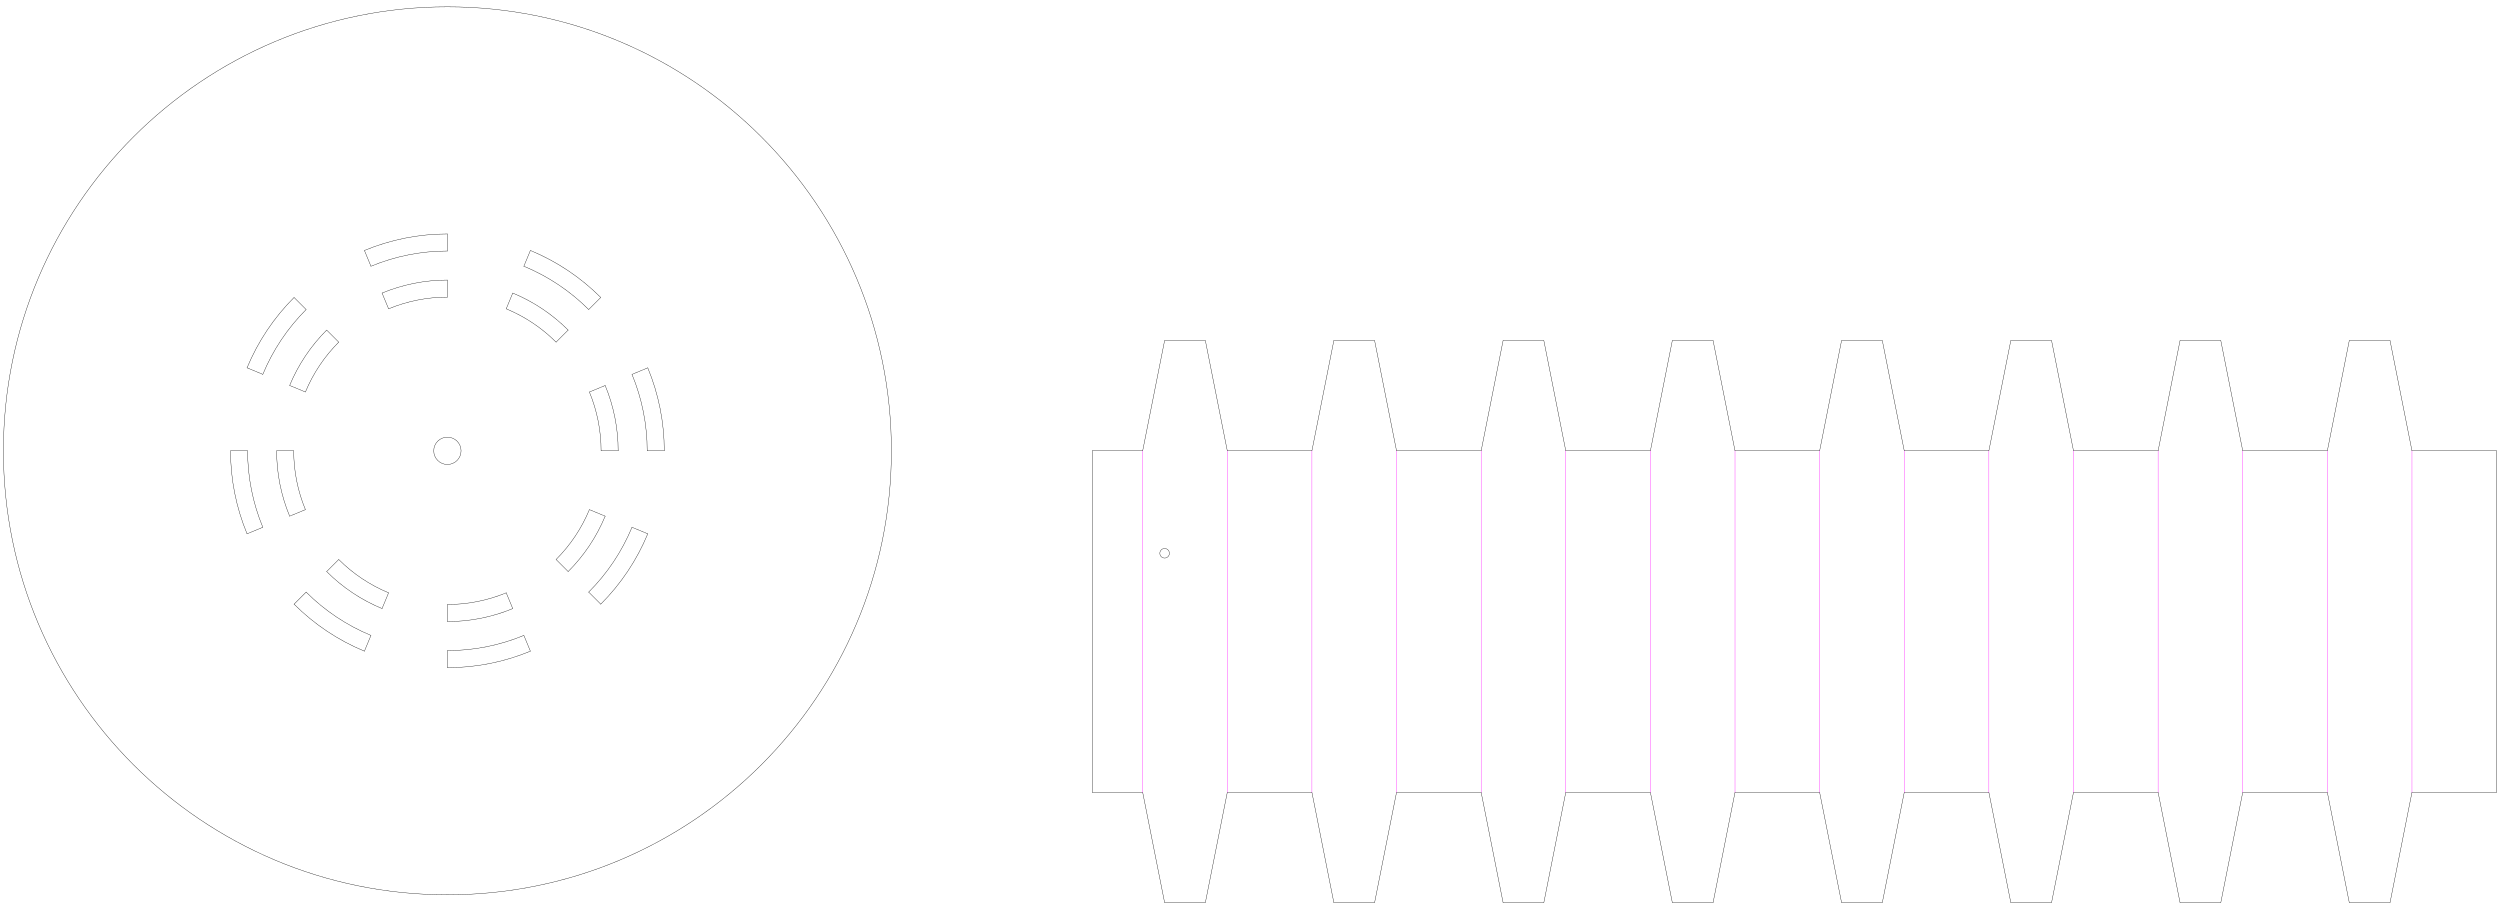
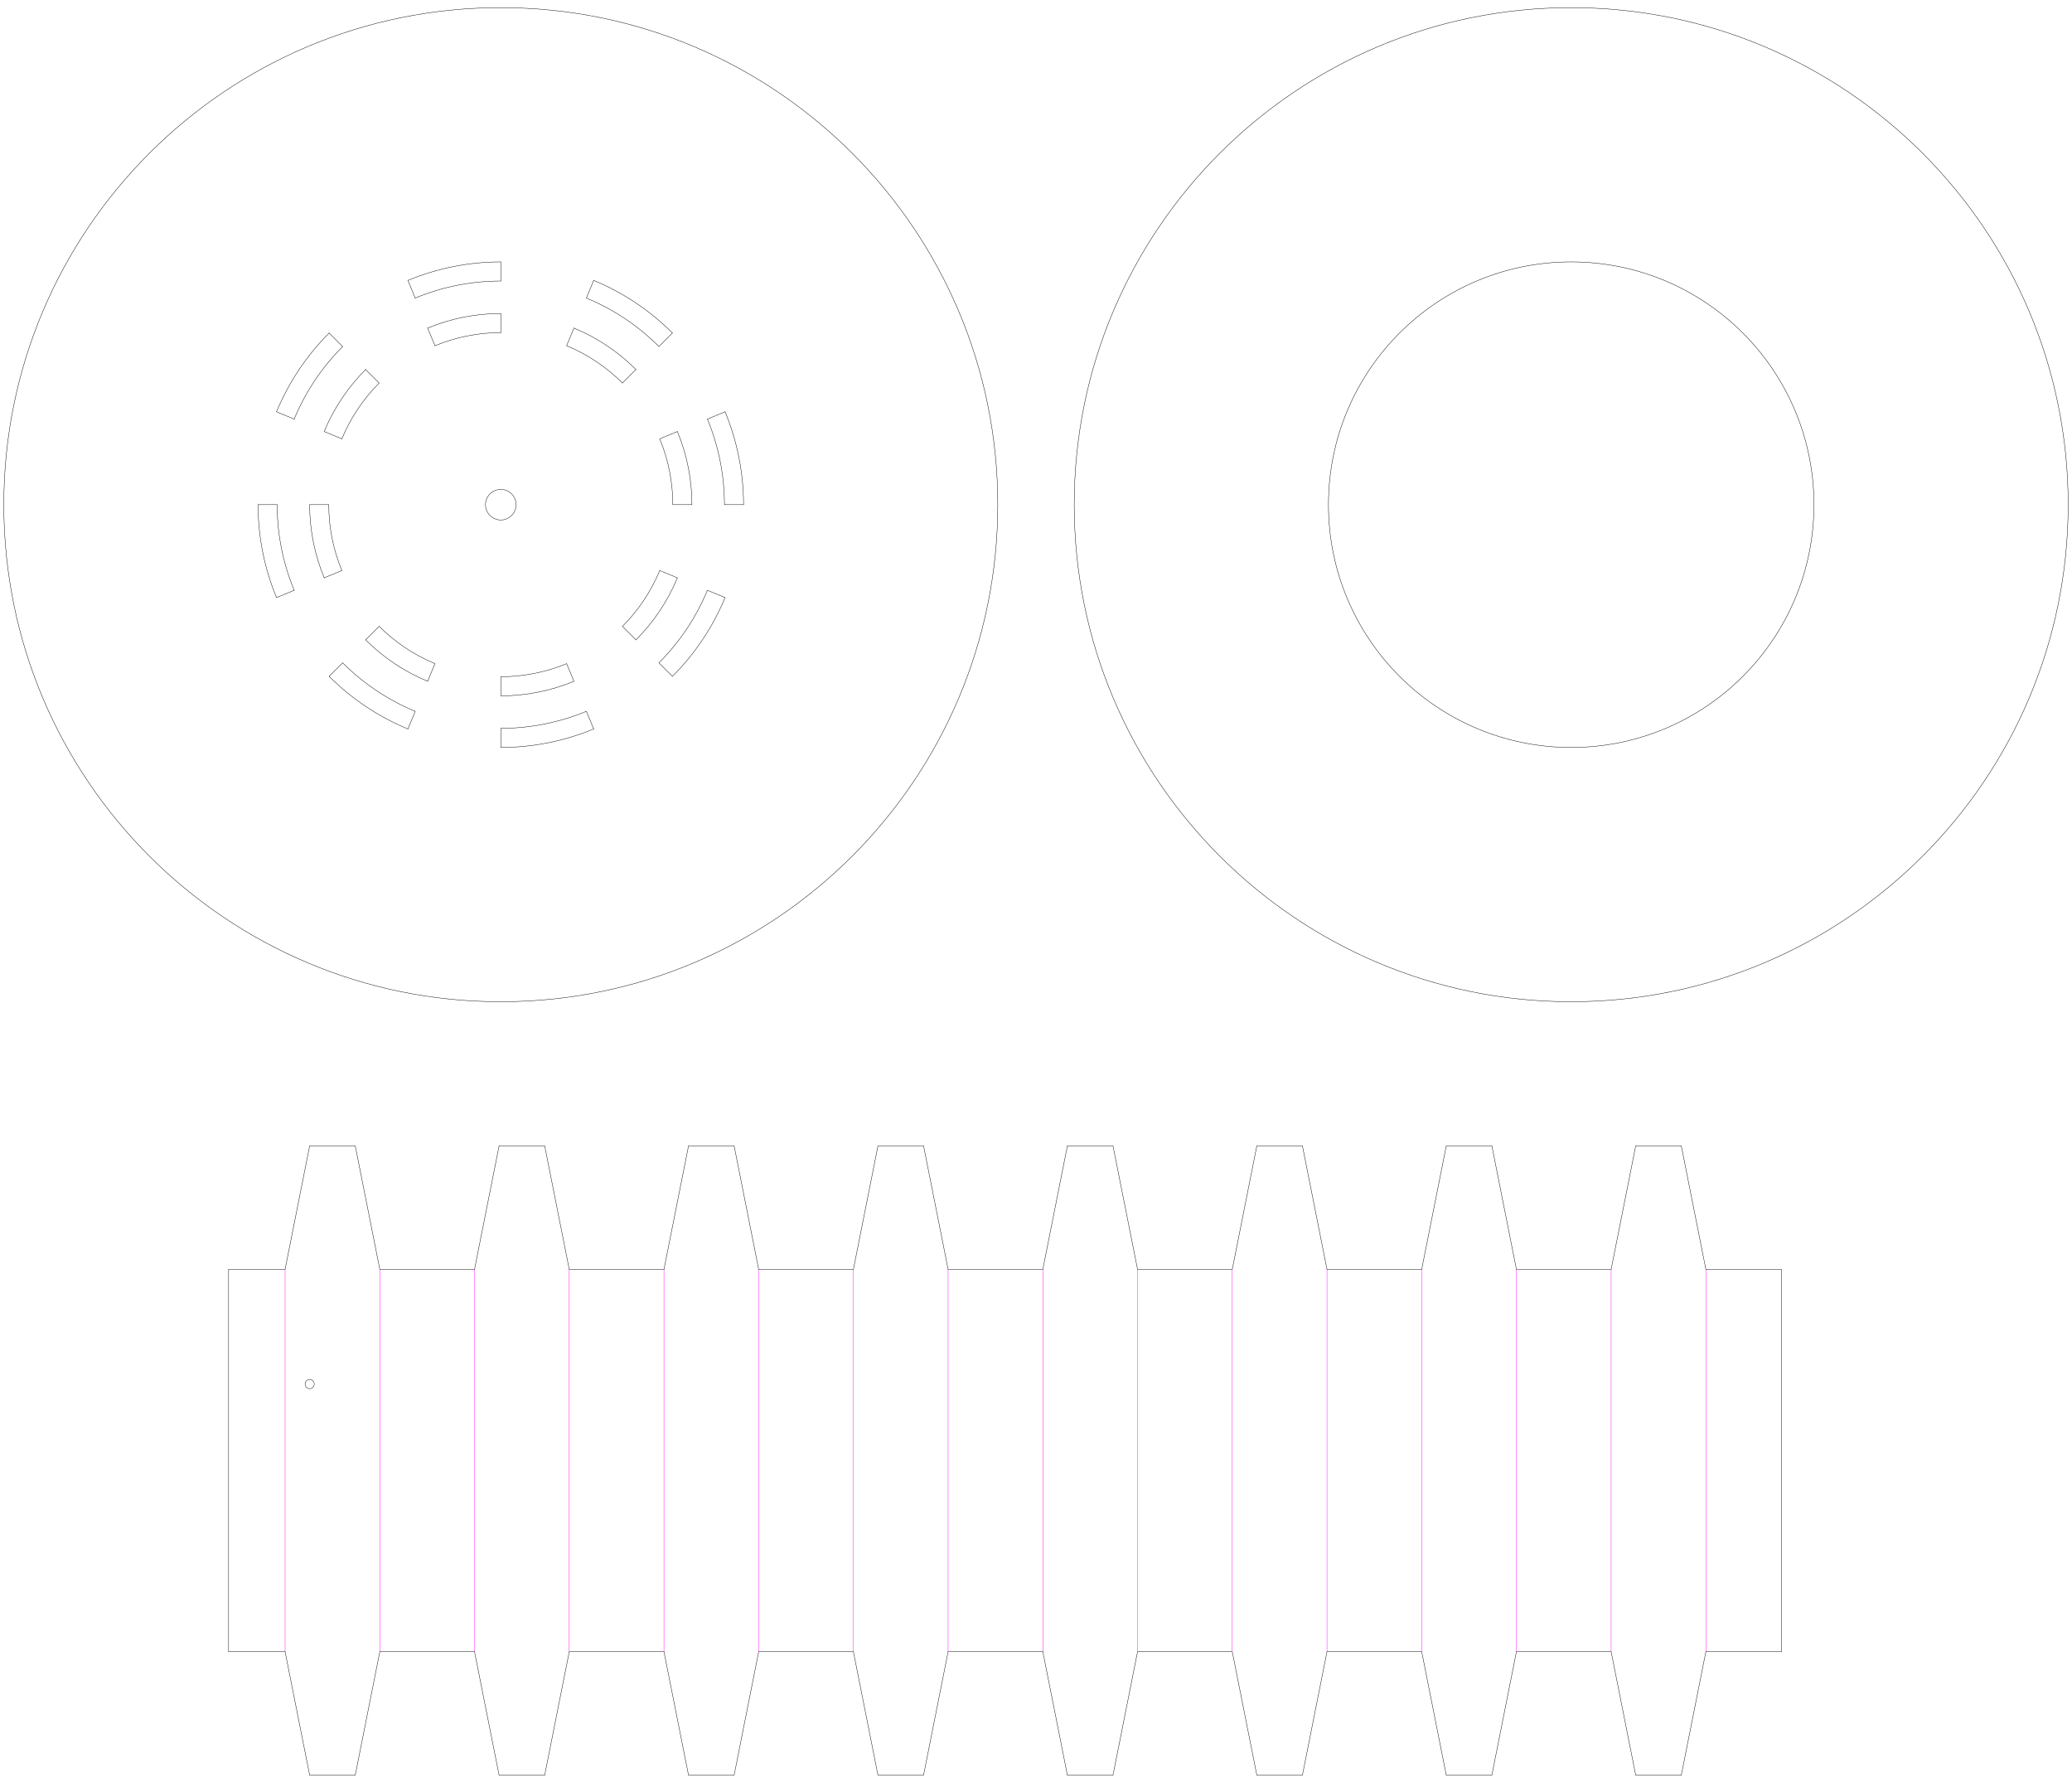
- <svg xmlns="http://www.w3.org/2000/svg" width="732mm" height="265mm" viewBox="0 0 732 265" version="1.1" style="stroke-linecap:round">
-   <path d="M352.932,99.72 L340.997,99.72" style="stroke:rgb(0,0,0);stroke-width:0.1;fill:none" />
-   <path d="M340.997,99.72 L334.576,132" style="stroke:rgb(0,0,0);stroke-width:0.1;fill:none" />
-   <path d="M352.932,99.72 L359.353,132" style="stroke:rgb(0,0,0);stroke-width:0.1;fill:none" />
-   <path d="M359.353,132 L384.129,132" style="stroke:rgb(0,0,0);stroke-width:0.1;fill:none" />
-   <path d="M402.485,99.72 L390.55,99.72" style="stroke:rgb(0,0,0);stroke-width:0.1;fill:none" />
-   <path d="M390.55,99.72 L384.129,132" style="stroke:rgb(0,0,0);stroke-width:0.1;fill:none" />
-   <path d="M402.485,99.72 L408.906,132" style="stroke:rgb(0,0,0);stroke-width:0.1;fill:none" />
-   <path d="M408.906,132 L433.682,132" style="stroke:rgb(0,0,0);stroke-width:0.1;fill:none" />
-   <path d="M452.038,99.72 L440.103,99.72" style="stroke:rgb(0,0,0);stroke-width:0.1;fill:none" />
-   <path d="M440.103,99.72 L433.682,132" style="stroke:rgb(0,0,0);stroke-width:0.1;fill:none" />
-   <path d="M452.038,99.72 L458.459,132" style="stroke:rgb(0,0,0);stroke-width:0.1;fill:none" />
-   <path d="M458.459,132 L483.235,132" style="stroke:rgb(0,0,0);stroke-width:0.1;fill:none" />
-   <path d="M501.591,99.72 L489.656,99.72" style="stroke:rgb(0,0,0);stroke-width:0.1;fill:none" />
-   <path d="M489.656,99.72 L483.235,132" style="stroke:rgb(0,0,0);stroke-width:0.1;fill:none" />
-   <path d="M501.591,99.72 L508.012,132" style="stroke:rgb(0,0,0);stroke-width:0.1;fill:none" />
-   <path d="M508.012,132 L532.788,132" style="stroke:rgb(0,0,0);stroke-width:0.1;fill:none" />
-   <path d="M551.144,99.72 L539.209,99.72" style="stroke:rgb(0,0,0);stroke-width:0.1;fill:none" />
-   <path d="M539.209,99.72 L532.788,132" style="stroke:rgb(0,0,0);stroke-width:0.1;fill:none" />
-   <path d="M551.144,99.72 L557.565,132" style="stroke:rgb(0,0,0);stroke-width:0.1;fill:none" />
-   <path d="M557.565,132 L582.341,132" style="stroke:rgb(0,0,0);stroke-width:0.1;fill:none" />
-   <path d="M600.697,99.72 L588.762,99.72" style="stroke:rgb(0,0,0);stroke-width:0.1;fill:none" />
-   <path d="M588.762,99.72 L582.341,132" style="stroke:rgb(0,0,0);stroke-width:0.1;fill:none" />
-   <path d="M600.697,99.72 L607.118,132" style="stroke:rgb(0,0,0);stroke-width:0.1;fill:none" />
-   <path d="M607.118,132 L631.894,132" style="stroke:rgb(0,0,0);stroke-width:0.1;fill:none" />
-   <path d="M650.25,99.72 L638.315,99.72" style="stroke:rgb(0,0,0);stroke-width:0.1;fill:none" />
-   <path d="M638.315,99.72 L631.894,132" style="stroke:rgb(0,0,0);stroke-width:0.1;fill:none" />
-   <path d="M650.25,99.72 L656.671,132" style="stroke:rgb(0,0,0);stroke-width:0.1;fill:none" />
-   <path d="M656.671,132 L681.447,132" style="stroke:rgb(0,0,0);stroke-width:0.1;fill:none" />
-   <path d="M699.803,99.72 L687.868,99.72" style="stroke:rgb(0,0,0);stroke-width:0.1;fill:none" />
-   <path d="M687.868,99.72 L681.447,132" style="stroke:rgb(0,0,0);stroke-width:0.1;fill:none" />
-   <path d="M699.803,99.72 L706.224,132" style="stroke:rgb(0,0,0);stroke-width:0.1;fill:none" />
-   <path d="M706.224,132 L731,132" style="stroke:rgb(0,0,0);stroke-width:0.1;fill:none" />
-   <path d="M319.8,132 L334.576,132" style="stroke:rgb(0,0,0);stroke-width:0.1;fill:none" />
-   <path d="M731,132 L731,232" style="stroke:rgb(0,0,0);stroke-width:0.1;fill:none" />
-   <path d="M352.932,264.28 L340.997,264.28" style="stroke:rgb(0,0,0);stroke-width:0.1;fill:none" />
-   <path d="M340.997,264.28 L334.576,232" style="stroke:rgb(0,0,0);stroke-width:0.1;fill:none" />
-   <path d="M352.932,264.28 L359.353,232" style="stroke:rgb(0,0,0);stroke-width:0.1;fill:none" />
-   <path d="M359.353,232 L384.129,232" style="stroke:rgb(0,0,0);stroke-width:0.1;fill:none" />
-   <path d="M402.485,264.28 L390.55,264.28" style="stroke:rgb(0,0,0);stroke-width:0.1;fill:none" />
-   <path d="M390.55,264.28 L384.129,232" style="stroke:rgb(0,0,0);stroke-width:0.1;fill:none" />
-   <path d="M402.485,264.28 L408.906,232" style="stroke:rgb(0,0,0);stroke-width:0.1;fill:none" />
-   <path d="M408.906,232 L433.682,232" style="stroke:rgb(0,0,0);stroke-width:0.1;fill:none" />
-   <path d="M452.038,264.28 L440.103,264.28" style="stroke:rgb(0,0,0);stroke-width:0.1;fill:none" />
-   <path d="M440.103,264.28 L433.682,232" style="stroke:rgb(0,0,0);stroke-width:0.1;fill:none" />
-   <path d="M452.038,264.28 L458.459,232" style="stroke:rgb(0,0,0);stroke-width:0.1;fill:none" />
-   <path d="M458.459,232 L483.235,232" style="stroke:rgb(0,0,0);stroke-width:0.1;fill:none" />
-   <path d="M501.591,264.28 L489.656,264.28" style="stroke:rgb(0,0,0);stroke-width:0.1;fill:none" />
-   <path d="M489.656,264.28 L483.235,232" style="stroke:rgb(0,0,0);stroke-width:0.1;fill:none" />
-   <path d="M501.591,264.28 L508.012,232" style="stroke:rgb(0,0,0);stroke-width:0.1;fill:none" />
-   <path d="M508.012,232 L532.788,232" style="stroke:rgb(0,0,0);stroke-width:0.1;fill:none" />
-   <path d="M551.144,264.28 L539.209,264.28" style="stroke:rgb(0,0,0);stroke-width:0.1;fill:none" />
-   <path d="M539.209,264.28 L532.788,232" style="stroke:rgb(0,0,0);stroke-width:0.1;fill:none" />
-   <path d="M551.144,264.28 L557.565,232" style="stroke:rgb(0,0,0);stroke-width:0.1;fill:none" />
-   <path d="M557.565,232 L582.341,232" style="stroke:rgb(0,0,0);stroke-width:0.1;fill:none" />
-   <path d="M600.697,264.28 L588.762,264.28" style="stroke:rgb(0,0,0);stroke-width:0.1;fill:none" />
-   <path d="M588.762,264.28 L582.341,232" style="stroke:rgb(0,0,0);stroke-width:0.1;fill:none" />
-   <path d="M600.697,264.28 L607.118,232" style="stroke:rgb(0,0,0);stroke-width:0.1;fill:none" />
-   <path d="M607.118,232 L631.894,232" style="stroke:rgb(0,0,0);stroke-width:0.1;fill:none" />
-   <path d="M650.25,264.28 L638.315,264.28" style="stroke:rgb(0,0,0);stroke-width:0.1;fill:none" />
-   <path d="M638.315,264.28 L631.894,232" style="stroke:rgb(0,0,0);stroke-width:0.1;fill:none" />
-   <path d="M650.25,264.28 L656.671,232" style="stroke:rgb(0,0,0);stroke-width:0.1;fill:none" />
-   <path d="M656.671,232 L681.447,232" style="stroke:rgb(0,0,0);stroke-width:0.1;fill:none" />
-   <path d="M699.803,264.28 L687.868,264.28" style="stroke:rgb(0,0,0);stroke-width:0.1;fill:none" />
-   <path d="M687.868,264.28 L681.447,232" style="stroke:rgb(0,0,0);stroke-width:0.1;fill:none" />
-   <path d="M699.803,264.28 L706.224,232" style="stroke:rgb(0,0,0);stroke-width:0.1;fill:none" />
-   <path d="M706.224,232 L731,232" style="stroke:rgb(0,0,0);stroke-width:0.1;fill:none" />
-   <path d="M319.8,232 L334.576,232" style="stroke:rgb(0,0,0);stroke-width:0.1;fill:none" />
-   <path d="M319.8,132 L319.8,232" style="stroke:rgb(0,0,0);stroke-width:0.1;fill:none" />
-   <ellipse cx="341" cy="162" rx="1.4" ry="1.4" style="stroke:rgb(0,0,0);stroke-width:0.1;fill:none;" />
-   <path d="M334.576,132 L334.576,232" style="stroke:rgb(255,0,255);stroke-width:0.1;fill:none" />
-   <path d="M359.353,132 L359.353,232" style="stroke:rgb(255,0,255);stroke-width:0.1;fill:none" />
-   <path d="M384.129,132 L384.129,232" style="stroke:rgb(255,0,255);stroke-width:0.1;fill:none" />
-   <path d="M408.906,132 L408.906,232" style="stroke:rgb(255,0,255);stroke-width:0.1;fill:none" />
-   <path d="M433.682,132 L433.682,232" style="stroke:rgb(255,0,255);stroke-width:0.1;fill:none" />
-   <path d="M458.459,132 L458.459,232" style="stroke:rgb(255,0,255);stroke-width:0.1;fill:none" />
-   <path d="M483.235,132 L483.235,232" style="stroke:rgb(255,0,255);stroke-width:0.1;fill:none" />
-   <path d="M508.012,132 L508.012,232" style="stroke:rgb(255,0,255);stroke-width:0.1;fill:none" />
-   <path d="M532.788,132 L532.788,232" style="stroke:rgb(255,0,255);stroke-width:0.1;fill:none" />
-   <path d="M557.565,132 L557.565,232" style="stroke:rgb(255,0,255);stroke-width:0.1;fill:none" />
-   <path d="M582.341,132 L582.341,232" style="stroke:rgb(255,0,255);stroke-width:0.1;fill:none" />
-   <path d="M607.118,132 L607.118,232" style="stroke:rgb(255,0,255);stroke-width:0.1;fill:none" />
-   <path d="M631.894,132 L631.894,232" style="stroke:rgb(255,0,255);stroke-width:0.1;fill:none" />
-   <path d="M656.671,132 L656.671,232" style="stroke:rgb(255,0,255);stroke-width:0.1;fill:none" />
-   <path d="M681.447,132 L681.447,232" style="stroke:rgb(255,0,255);stroke-width:0.1;fill:none" />
-   <path d="M706.224,132 L706.224,232" style="stroke:rgb(255,0,255);stroke-width:0.1;fill:none" />
+ <svg xmlns="http://www.w3.org/2000/svg" width="542mm" height="465mm" viewBox="0 0 542 465" version="1.1" style="stroke-linecap:round">
+   <path d="M92.932,299.72 L80.997,299.72" style="stroke:rgb(0,0,0);stroke-width:0.1;fill:none" />
+   <path d="M80.997,299.72 L74.576,332" style="stroke:rgb(0,0,0);stroke-width:0.1;fill:none" />
+   <path d="M92.932,299.72 L99.353,332" style="stroke:rgb(0,0,0);stroke-width:0.1;fill:none" />
+   <path d="M99.353,332 L124.129,332" style="stroke:rgb(0,0,0);stroke-width:0.1;fill:none" />
+   <path d="M142.485,299.72 L130.55,299.72" style="stroke:rgb(0,0,0);stroke-width:0.1;fill:none" />
+   <path d="M130.55,299.72 L124.129,332" style="stroke:rgb(0,0,0);stroke-width:0.1;fill:none" />
+   <path d="M142.485,299.72 L148.906,332" style="stroke:rgb(0,0,0);stroke-width:0.1;fill:none" />
+   <path d="M148.906,332 L173.682,332" style="stroke:rgb(0,0,0);stroke-width:0.1;fill:none" />
+   <path d="M192.038,299.72 L180.103,299.72" style="stroke:rgb(0,0,0);stroke-width:0.1;fill:none" />
+   <path d="M180.103,299.72 L173.682,332" style="stroke:rgb(0,0,0);stroke-width:0.1;fill:none" />
+   <path d="M192.038,299.72 L198.459,332" style="stroke:rgb(0,0,0);stroke-width:0.1;fill:none" />
+   <path d="M198.459,332 L223.235,332" style="stroke:rgb(0,0,0);stroke-width:0.1;fill:none" />
+   <path d="M241.591,299.72 L229.656,299.72" style="stroke:rgb(0,0,0);stroke-width:0.1;fill:none" />
+   <path d="M229.656,299.72 L223.235,332" style="stroke:rgb(0,0,0);stroke-width:0.1;fill:none" />
+   <path d="M241.591,299.72 L248.012,332" style="stroke:rgb(0,0,0);stroke-width:0.1;fill:none" />
+   <path d="M248.012,332 L272.788,332" style="stroke:rgb(0,0,0);stroke-width:0.1;fill:none" />
+   <path d="M291.144,299.72 L279.209,299.72" style="stroke:rgb(0,0,0);stroke-width:0.1;fill:none" />
+   <path d="M279.209,299.72 L272.788,332" style="stroke:rgb(0,0,0);stroke-width:0.1;fill:none" />
+   <path d="M291.144,299.72 L297.565,332" style="stroke:rgb(0,0,0);stroke-width:0.1;fill:none" />
+   <path d="M297.565,332 L322.341,332" style="stroke:rgb(0,0,0);stroke-width:0.1;fill:none" />
+   <path d="M340.697,299.72 L328.762,299.72" style="stroke:rgb(0,0,0);stroke-width:0.1;fill:none" />
+   <path d="M328.762,299.72 L322.341,332" style="stroke:rgb(0,0,0);stroke-width:0.1;fill:none" />
+   <path d="M340.697,299.72 L347.118,332" style="stroke:rgb(0,0,0);stroke-width:0.1;fill:none" />
+   <path d="M347.118,332 L371.894,332" style="stroke:rgb(0,0,0);stroke-width:0.1;fill:none" />
+   <path d="M390.25,299.72 L378.315,299.72" style="stroke:rgb(0,0,0);stroke-width:0.1;fill:none" />
+   <path d="M378.315,299.72 L371.894,332" style="stroke:rgb(0,0,0);stroke-width:0.1;fill:none" />
+   <path d="M390.25,299.72 L396.671,332" style="stroke:rgb(0,0,0);stroke-width:0.1;fill:none" />
+   <path d="M396.671,332 L421.447,332" style="stroke:rgb(0,0,0);stroke-width:0.1;fill:none" />
+   <path d="M439.803,299.72 L427.868,299.72" style="stroke:rgb(0,0,0);stroke-width:0.1;fill:none" />
+   <path d="M427.868,299.72 L421.447,332" style="stroke:rgb(0,0,0);stroke-width:0.1;fill:none" />
+   <path d="M439.803,299.72 L446.224,332" style="stroke:rgb(0,0,0);stroke-width:0.1;fill:none" />
+   <path d="M59.8,332 L74.576,332" style="stroke:rgb(0,0,0);stroke-width:0.1;fill:none" />
+   <path d="M92.932,464.28 L80.997,464.28" style="stroke:rgb(0,0,0);stroke-width:0.1;fill:none" />
+   <path d="M80.997,464.28 L74.576,432" style="stroke:rgb(0,0,0);stroke-width:0.1;fill:none" />
+   <path d="M92.932,464.28 L99.353,432" style="stroke:rgb(0,0,0);stroke-width:0.1;fill:none" />
+   <path d="M99.353,432 L124.129,432" style="stroke:rgb(0,0,0);stroke-width:0.1;fill:none" />
+   <path d="M142.485,464.28 L130.55,464.28" style="stroke:rgb(0,0,0);stroke-width:0.1;fill:none" />
+   <path d="M130.55,464.28 L124.129,432" style="stroke:rgb(0,0,0);stroke-width:0.1;fill:none" />
+   <path d="M142.485,464.28 L148.906,432" style="stroke:rgb(0,0,0);stroke-width:0.1;fill:none" />
+   <path d="M148.906,432 L173.682,432" style="stroke:rgb(0,0,0);stroke-width:0.1;fill:none" />
+   <path d="M192.038,464.28 L180.103,464.28" style="stroke:rgb(0,0,0);stroke-width:0.1;fill:none" />
+   <path d="M180.103,464.28 L173.682,432" style="stroke:rgb(0,0,0);stroke-width:0.1;fill:none" />
+   <path d="M192.038,464.28 L198.459,432" style="stroke:rgb(0,0,0);stroke-width:0.1;fill:none" />
+   <path d="M198.459,432 L223.235,432" style="stroke:rgb(0,0,0);stroke-width:0.1;fill:none" />
+   <path d="M241.591,464.28 L229.656,464.28" style="stroke:rgb(0,0,0);stroke-width:0.1;fill:none" />
+   <path d="M229.656,464.28 L223.235,432" style="stroke:rgb(0,0,0);stroke-width:0.1;fill:none" />
+   <path d="M241.591,464.28 L248.012,432" style="stroke:rgb(0,0,0);stroke-width:0.1;fill:none" />
+   <path d="M248.012,432 L272.788,432" style="stroke:rgb(0,0,0);stroke-width:0.1;fill:none" />
+   <path d="M291.144,464.28 L279.209,464.28" style="stroke:rgb(0,0,0);stroke-width:0.1;fill:none" />
+   <path d="M279.209,464.28 L272.788,432" style="stroke:rgb(0,0,0);stroke-width:0.1;fill:none" />
+   <path d="M291.144,464.28 L297.565,432" style="stroke:rgb(0,0,0);stroke-width:0.1;fill:none" />
+   <path d="M297.565,432 L322.341,432" style="stroke:rgb(0,0,0);stroke-width:0.1;fill:none" />
+   <path d="M340.697,464.28 L328.762,464.28" style="stroke:rgb(0,0,0);stroke-width:0.1;fill:none" />
+   <path d="M328.762,464.28 L322.341,432" style="stroke:rgb(0,0,0);stroke-width:0.1;fill:none" />
+   <path d="M340.697,464.28 L347.118,432" style="stroke:rgb(0,0,0);stroke-width:0.1;fill:none" />
+   <path d="M347.118,432 L371.894,432" style="stroke:rgb(0,0,0);stroke-width:0.1;fill:none" />
+   <path d="M390.25,464.28 L378.315,464.28" style="stroke:rgb(0,0,0);stroke-width:0.1;fill:none" />
+   <path d="M378.315,464.28 L371.894,432" style="stroke:rgb(0,0,0);stroke-width:0.1;fill:none" />
+   <path d="M390.25,464.28 L396.671,432" style="stroke:rgb(0,0,0);stroke-width:0.1;fill:none" />
+   <path d="M396.671,432 L421.447,432" style="stroke:rgb(0,0,0);stroke-width:0.1;fill:none" />
+   <path d="M439.803,464.28 L427.868,464.28" style="stroke:rgb(0,0,0);stroke-width:0.1;fill:none" />
+   <path d="M427.868,464.28 L421.447,432" style="stroke:rgb(0,0,0);stroke-width:0.1;fill:none" />
+   <path d="M439.803,464.28 L446.224,432" style="stroke:rgb(0,0,0);stroke-width:0.1;fill:none" />
+   <path d="M59.8,432 L74.576,432" style="stroke:rgb(0,0,0);stroke-width:0.1;fill:none" />
+   <path d="M59.8,332 L59.8,432" style="stroke:rgb(0,0,0);stroke-width:0.1;fill:none" />
+   <path d="M74.576,332 L74.576,432" style="stroke:rgb(255,0,255);stroke-width:0.1;fill:none" />
+   <path d="M99.353,332 L99.353,432" style="stroke:rgb(255,0,255);stroke-width:0.1;fill:none" />
+   <path d="M124.129,332 L124.129,432" style="stroke:rgb(255,0,255);stroke-width:0.1;fill:none" />
+   <path d="M148.906,332 L148.906,432" style="stroke:rgb(255,0,255);stroke-width:0.1;fill:none" />
+   <path d="M173.682,332 L173.682,432" style="stroke:rgb(255,0,255);stroke-width:0.1;fill:none" />
+   <path d="M198.459,332 L198.459,432" style="stroke:rgb(255,0,255);stroke-width:0.1;fill:none" />
+   <path d="M223.235,332 L223.235,432" style="stroke:rgb(255,0,255);stroke-width:0.1;fill:none" />
+   <path d="M248.012,332 L248.012,432" style="stroke:rgb(255,0,255);stroke-width:0.1;fill:none" />
+   <path d="M272.788,332 L272.788,432" style="stroke:rgb(255,0,255);stroke-width:0.1;fill:none" />
+   <path d="M297.565,332 L297.565,432" style="stroke:rgb(255,0,255);stroke-width:0.1;fill:none" />
+   <path d="M322.341,332 L322.341,432" style="stroke:rgb(255,0,255);stroke-width:0.1;fill:none" />
+   <path d="M347.118,332 L347.118,432" style="stroke:rgb(255,0,255);stroke-width:0.1;fill:none" />
+   <path d="M371.894,332 L371.894,432" style="stroke:rgb(255,0,255);stroke-width:0.1;fill:none" />
+   <path d="M396.671,332 L396.671,432" style="stroke:rgb(255,0,255);stroke-width:0.1;fill:none" />
+   <path d="M421.447,332 L421.447,432" style="stroke:rgb(255,0,255);stroke-width:0.1;fill:none" />
+   <path d="M446.224,332 L446.224,432" style="stroke:rgb(255,0,255);stroke-width:0.1;fill:none" />
  <path d="M131,73.5 L131,68.5" style="stroke:rgb(0,0,0);stroke-width:0.1;fill:none" />
  <path d="M153.387,77.953 L155.3,73.334" style="stroke:rgb(0,0,0);stroke-width:0.1;fill:none" />
  <path d="M172.366,90.634 L175.901,87.099" style="stroke:rgb(0,0,0);stroke-width:0.1;fill:none" />
  <path d="M185.047,109.613 L189.666,107.7" style="stroke:rgb(0,0,0);stroke-width:0.1;fill:none" />
  <path d="M189.5,132 L194.5,132" style="stroke:rgb(0,0,0);stroke-width:0.1;fill:none" />
  <path d="M185.047,154.387 L189.666,156.3" style="stroke:rgb(0,0,0);stroke-width:0.1;fill:none" />
  <path d="M172.366,173.366 L175.901,176.901" style="stroke:rgb(0,0,0);stroke-width:0.1;fill:none" />
  <path d="M153.387,186.047 L155.3,190.666" style="stroke:rgb(0,0,0);stroke-width:0.1;fill:none" />
  <path d="M131,190.5 L131,195.5" style="stroke:rgb(0,0,0);stroke-width:0.1;fill:none" />
  <path d="M108.613,186.047 L106.7,190.666" style="stroke:rgb(0,0,0);stroke-width:0.1;fill:none" />
  <path d="M76.953,109.613 L72.334,107.7" style="stroke:rgb(0,0,0);stroke-width:0.1;fill:none" />
  <path d="M89.634,90.634 L86.099,87.099" style="stroke:rgb(0,0,0);stroke-width:0.1;fill:none" />
  <path d="M108.613,77.953 L106.7,73.334" style="stroke:rgb(0,0,0);stroke-width:0.1;fill:none" />
  <path d="M72.5,132 L67.5,132" style="stroke:rgb(0,0,0);stroke-width:0.1;fill:none" />
  <path d="M76.953,154.387 L72.334,156.3" style="stroke:rgb(0,0,0);stroke-width:0.1;fill:none" />
  <path d="M89.634,173.366 L86.099,176.901" style="stroke:rgb(0,0,0);stroke-width:0.1;fill:none" />
  <path d="M189.5,132 A58.5,58.5 0 0,0 185.047,109.613 " style="stroke:rgb(0,0,0);stroke-width:0.1;fill:none" />
  <path d="M172.366,90.634 A58.5,58.5 0 0,0 153.387,77.953 " style="stroke:rgb(0,0,0);stroke-width:0.1;fill:none" />
  <path d="M131,73.5 A58.5,58.5 0 0,0 108.613,77.953 " style="stroke:rgb(0,0,0);stroke-width:0.1;fill:none" />
  <path d="M89.634,90.634 A58.5,58.5 0 0,0 76.953,109.613 " style="stroke:rgb(0,0,0);stroke-width:0.1;fill:none" />
  <path d="M72.5,132 A58.5,58.5 0 0,0 76.953,154.387 " style="stroke:rgb(0,0,0);stroke-width:0.1;fill:none" />
  <path d="M89.634,173.366 A58.5,58.5 0 0,0 108.613,186.047 " style="stroke:rgb(0,0,0);stroke-width:0.1;fill:none" />
  <path d="M131,190.5 A58.5,58.5 0 0,0 153.387,186.047 " style="stroke:rgb(0,0,0);stroke-width:0.1;fill:none" />
  <path d="M172.366,173.366 A58.5,58.5 0 0,0 185.047,154.387 " style="stroke:rgb(0,0,0);stroke-width:0.1;fill:none" />
  <path d="M175.901,87.099 A63.5,63.5 0 0,0 155.3,73.334 " style="stroke:rgb(0,0,0);stroke-width:0.1;fill:none" />
  <path d="M131,68.5 A63.5,63.5 0 0,0 106.7,73.334 " style="stroke:rgb(0,0,0);stroke-width:0.1;fill:none" />
  <path d="M86.099,87.099 A63.5,63.5 0 0,0 72.334,107.7 " style="stroke:rgb(0,0,0);stroke-width:0.1;fill:none" />
  <path d="M67.5,132 A63.5,63.5 0 0,0 72.334,156.3 " style="stroke:rgb(0,0,0);stroke-width:0.1;fill:none" />
  <path d="M86.099,176.901 A63.5,63.5 0 0,0 106.7,190.666 " style="stroke:rgb(0,0,0);stroke-width:0.1;fill:none" />
  <path d="M131,195.5 A63.5,63.5 0 0,0 155.3,190.666 " style="stroke:rgb(0,0,0);stroke-width:0.1;fill:none" />
  <path d="M175.901,176.901 A63.5,63.5 0 0,0 189.666,156.3 " style="stroke:rgb(0,0,0);stroke-width:0.1;fill:none" />
  <path d="M194.5,132 A63.5,63.5 0 0,0 189.666,107.7 " style="stroke:rgb(0,0,0);stroke-width:0.1;fill:none" />
  <path d="M131,87 L131,82" style="stroke:rgb(0,0,0);stroke-width:0.1;fill:none" />
  <path d="M148.221,90.425 L150.134,85.806" style="stroke:rgb(0,0,0);stroke-width:0.1;fill:none" />
  <path d="M113.779,90.425 L111.866,85.806" style="stroke:rgb(0,0,0);stroke-width:0.1;fill:none" />
  <path d="M99.18,100.18 L95.645,96.645" style="stroke:rgb(0,0,0);stroke-width:0.1;fill:none" />
  <path d="M89.425,114.779 L84.806,112.866" style="stroke:rgb(0,0,0);stroke-width:0.1;fill:none" />
  <path d="M86,132 L81,132" style="stroke:rgb(0,0,0);stroke-width:0.1;fill:none" />
  <path d="M89.425,149.221 L84.806,151.134" style="stroke:rgb(0,0,0);stroke-width:0.1;fill:none" />
  <path d="M99.18,163.82 L95.645,167.355" style="stroke:rgb(0,0,0);stroke-width:0.1;fill:none" />
  <path d="M113.779,173.575 L111.866,178.194" style="stroke:rgb(0,0,0);stroke-width:0.1;fill:none" />
  <path d="M131,177 L131,182" style="stroke:rgb(0,0,0);stroke-width:0.1;fill:none" />
  <path d="M148.221,173.575 L150.134,178.194" style="stroke:rgb(0,0,0);stroke-width:0.1;fill:none" />
  <path d="M162.82,163.82 L166.355,167.355" style="stroke:rgb(0,0,0);stroke-width:0.1;fill:none" />
  <path d="M172.575,149.221 L177.194,151.134" style="stroke:rgb(0,0,0);stroke-width:0.1;fill:none" />
  <path d="M176,132 L181,132" style="stroke:rgb(0,0,0);stroke-width:0.1;fill:none" />
  <path d="M172.575,114.779 L177.194,112.866" style="stroke:rgb(0,0,0);stroke-width:0.1;fill:none" />
  <path d="M162.82,100.18 L166.355,96.645" style="stroke:rgb(0,0,0);stroke-width:0.1;fill:none" />
  <path d="M181,132 A50,50 0 0,0 177.194,112.866 " style="stroke:rgb(0,0,0);stroke-width:0.1;fill:none" />
  <path d="M176,132 A45,45 0 0,0 172.575,114.779 " style="stroke:rgb(0,0,0);stroke-width:0.1;fill:none" />
  <path d="M166.355,96.645 A50,50 0 0,0 150.134,85.806 " style="stroke:rgb(0,0,0);stroke-width:0.1;fill:none" />
  <path d="M162.82,100.18 A45,45 0 0,0 148.221,90.425 " style="stroke:rgb(0,0,0);stroke-width:0.1;fill:none" />
  <path d="M131,82 A50,50 0 0,0 111.866,85.806 " style="stroke:rgb(0,0,0);stroke-width:0.1;fill:none" />
  <path d="M131,87 A45,45 0 0,0 113.779,90.425 " style="stroke:rgb(0,0,0);stroke-width:0.1;fill:none" />
  <path d="M95.645,96.645 A50,50 0 0,0 84.806,112.866 " style="stroke:rgb(0,0,0);stroke-width:0.1;fill:none" />
  <path d="M99.18,100.18 A45,45 0 0,0 89.425,114.779 " style="stroke:rgb(0,0,0);stroke-width:0.1;fill:none" />
  <path d="M81,132 A50,50 0 0,0 84.806,151.134 " style="stroke:rgb(0,0,0);stroke-width:0.1;fill:none" />
  <path d="M86,132 A45,45 0 0,0 89.425,149.221 " style="stroke:rgb(0,0,0);stroke-width:0.1;fill:none" />
  <path d="M95.645,167.355 A50,50 0 0,0 111.866,178.194 " style="stroke:rgb(0,0,0);stroke-width:0.1;fill:none" />
  <path d="M99.18,163.82 A45,45 0 0,0 113.779,173.575 " style="stroke:rgb(0,0,0);stroke-width:0.1;fill:none" />
  <path d="M131,177 A45,45 0 0,0 148.221,173.575 " style="stroke:rgb(0,0,0);stroke-width:0.1;fill:none" />
  <path d="M162.82,163.82 A45,45 0 0,0 172.575,149.221 " style="stroke:rgb(0,0,0);stroke-width:0.1;fill:none" />
  <path d="M131,182 A50,50 0 0,0 150.134,178.194 " style="stroke:rgb(0,0,0);stroke-width:0.1;fill:none" />
  <path d="M166.355,167.355 A50,50 0 0,0 177.194,151.134 " style="stroke:rgb(0,0,0);stroke-width:0.1;fill:none" />
+   <ellipse cx="131" cy="132" rx="130" ry="130" style="stroke:rgb(0,0,0);stroke-width:0.1;fill:none;" />
  <ellipse cx="131" cy="132" rx="4" ry="4" style="stroke:rgb(0,0,0);stroke-width:0.1;fill:none;" />
-   <ellipse cx="131" cy="132" rx="130" ry="130" style="stroke:rgb(0,0,0);stroke-width:0.1;fill:none;" />
+   <ellipse cx="411" cy="132" rx="130" ry="130" style="stroke:rgb(0,0,0);stroke-width:0.1;fill:none;" />
+   <ellipse cx="411" cy="132" rx="63.5" ry="63.5" style="stroke:rgb(0,0,0);stroke-width:0.1;fill:none;" />
+   <path d="M466,332 L466,432" style="stroke:rgb(0,0,0);stroke-width:0.1;fill:none" />
+   <path d="M446.224,332 L466,332" style="stroke:rgb(0,0,0);stroke-width:0.1;fill:none" />
+   <path d="M446.224,432 L466,432" style="stroke:rgb(0,0,0);stroke-width:0.1;fill:none" />
+   <ellipse cx="81" cy="362" rx="1.2" ry="1.2" style="stroke:rgb(0,0,0);stroke-width:0.1;fill:none;" />
</svg>
